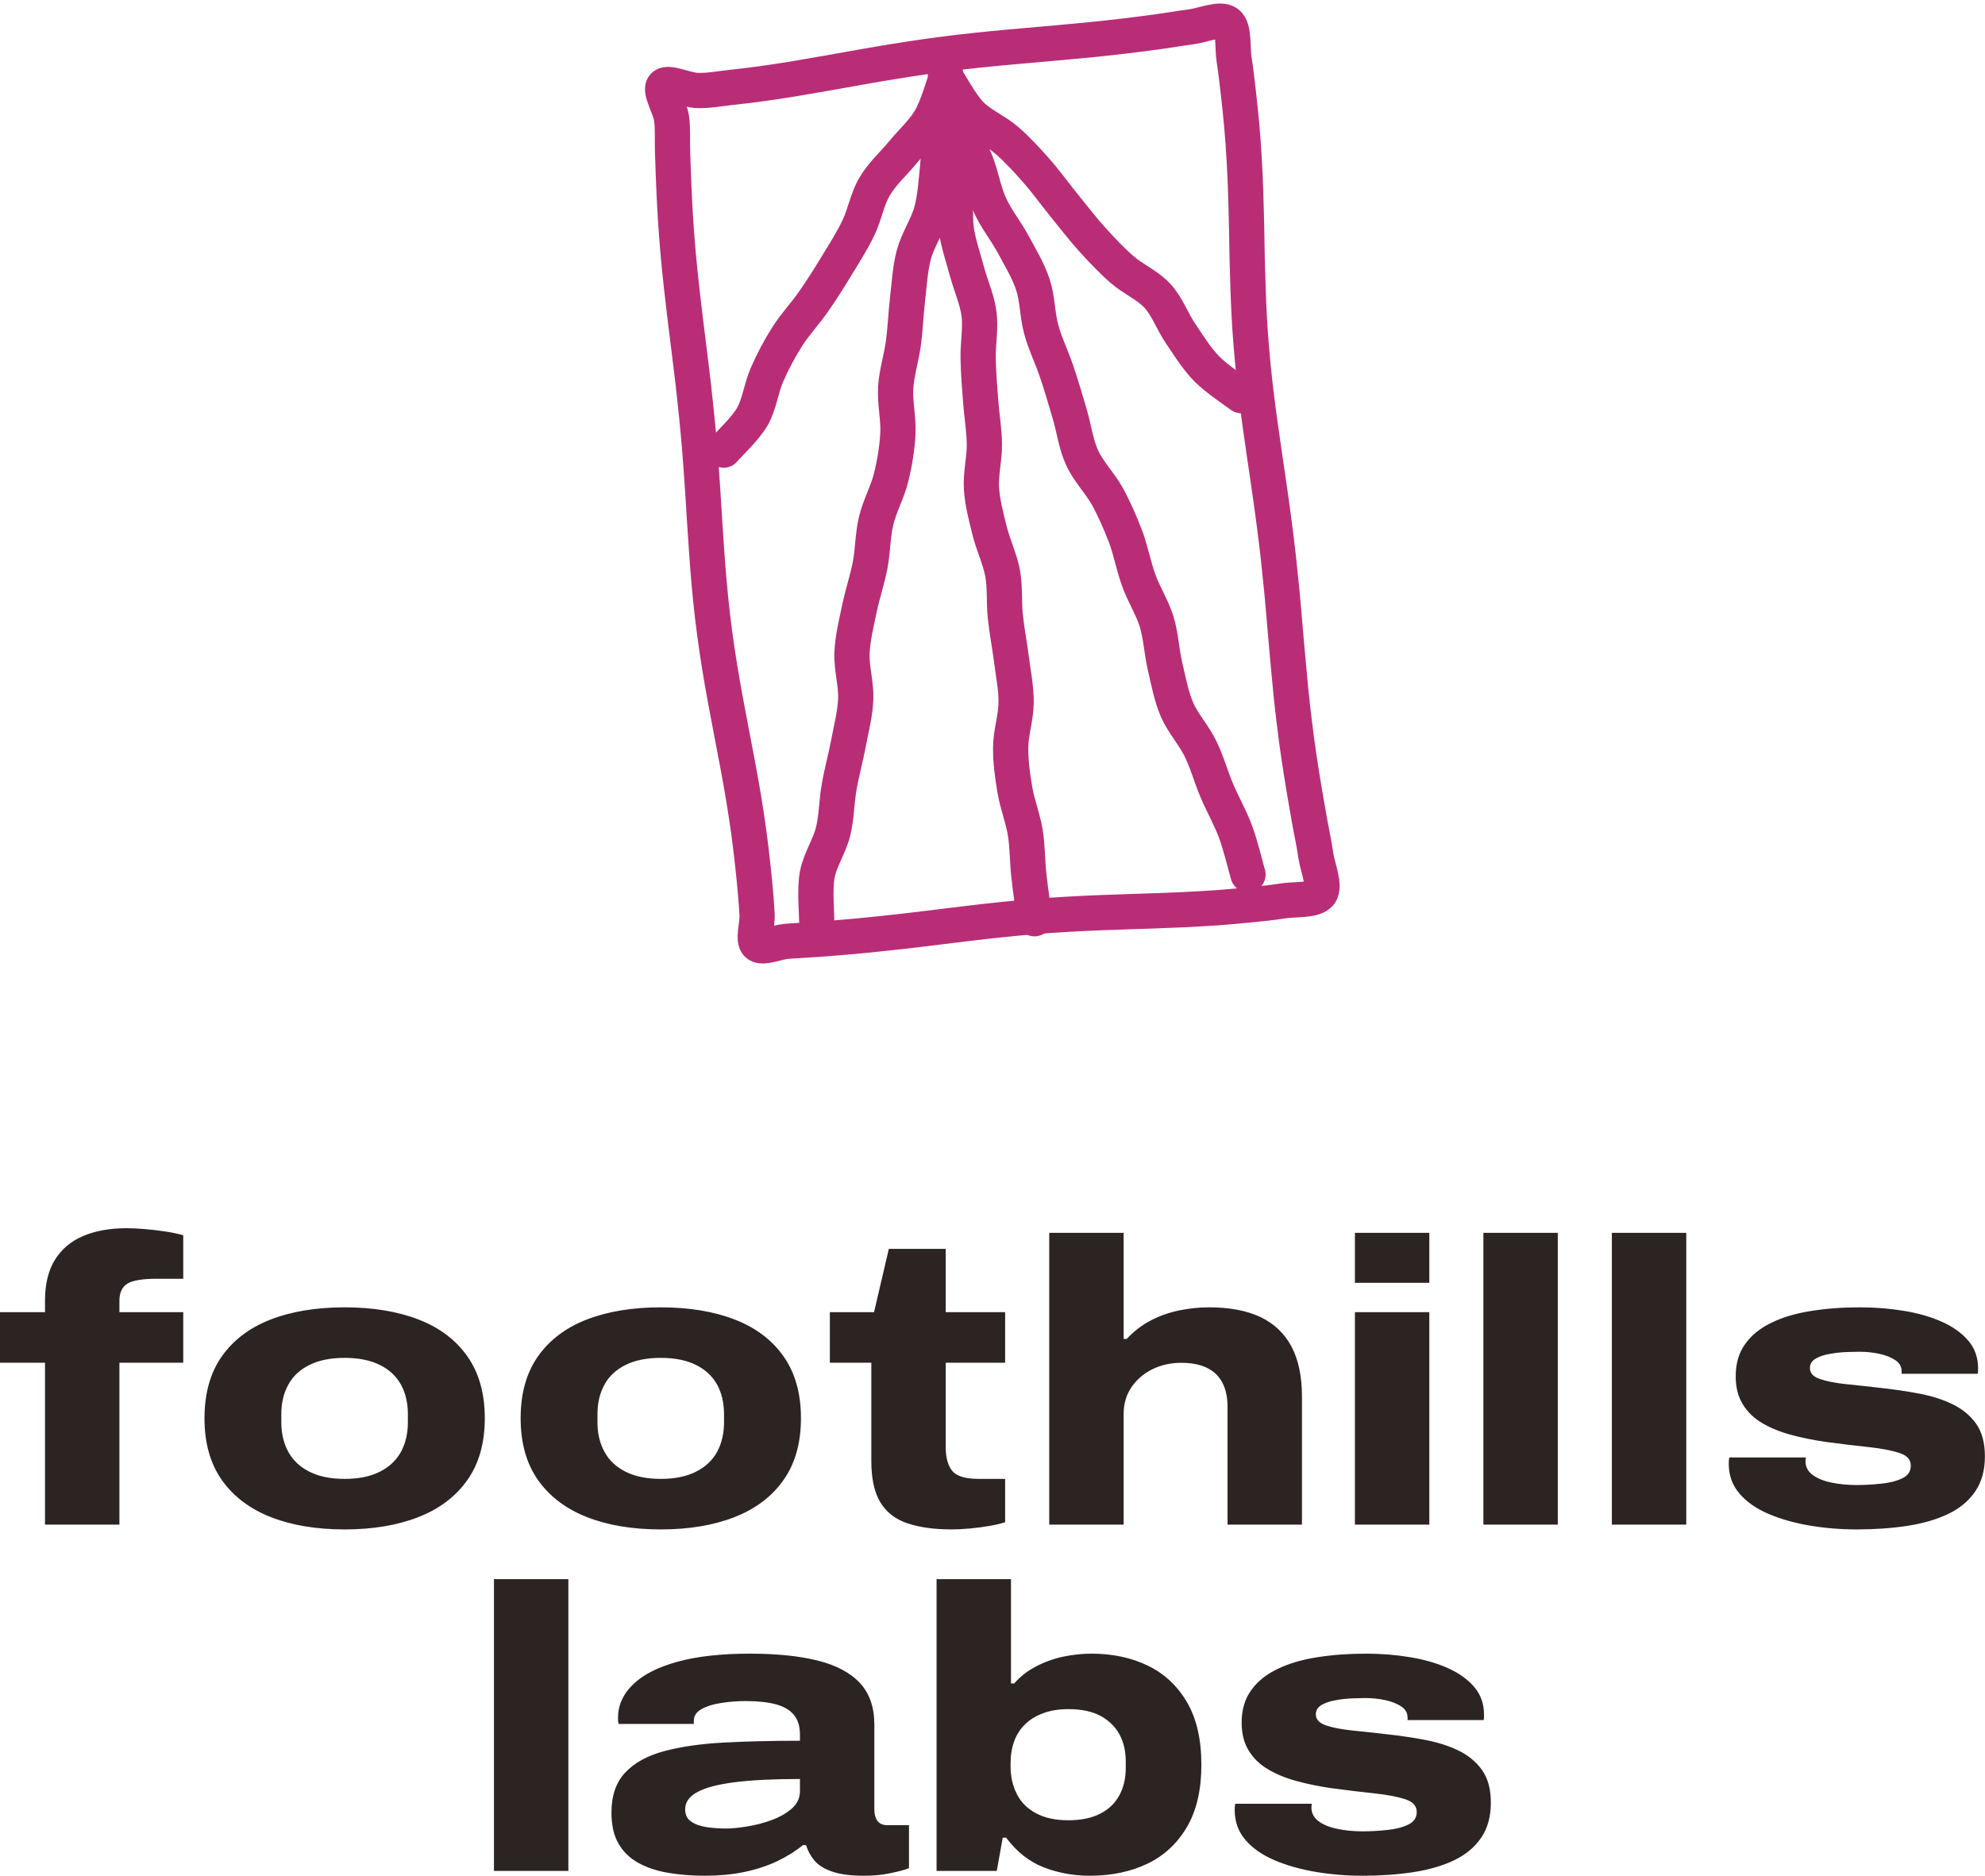
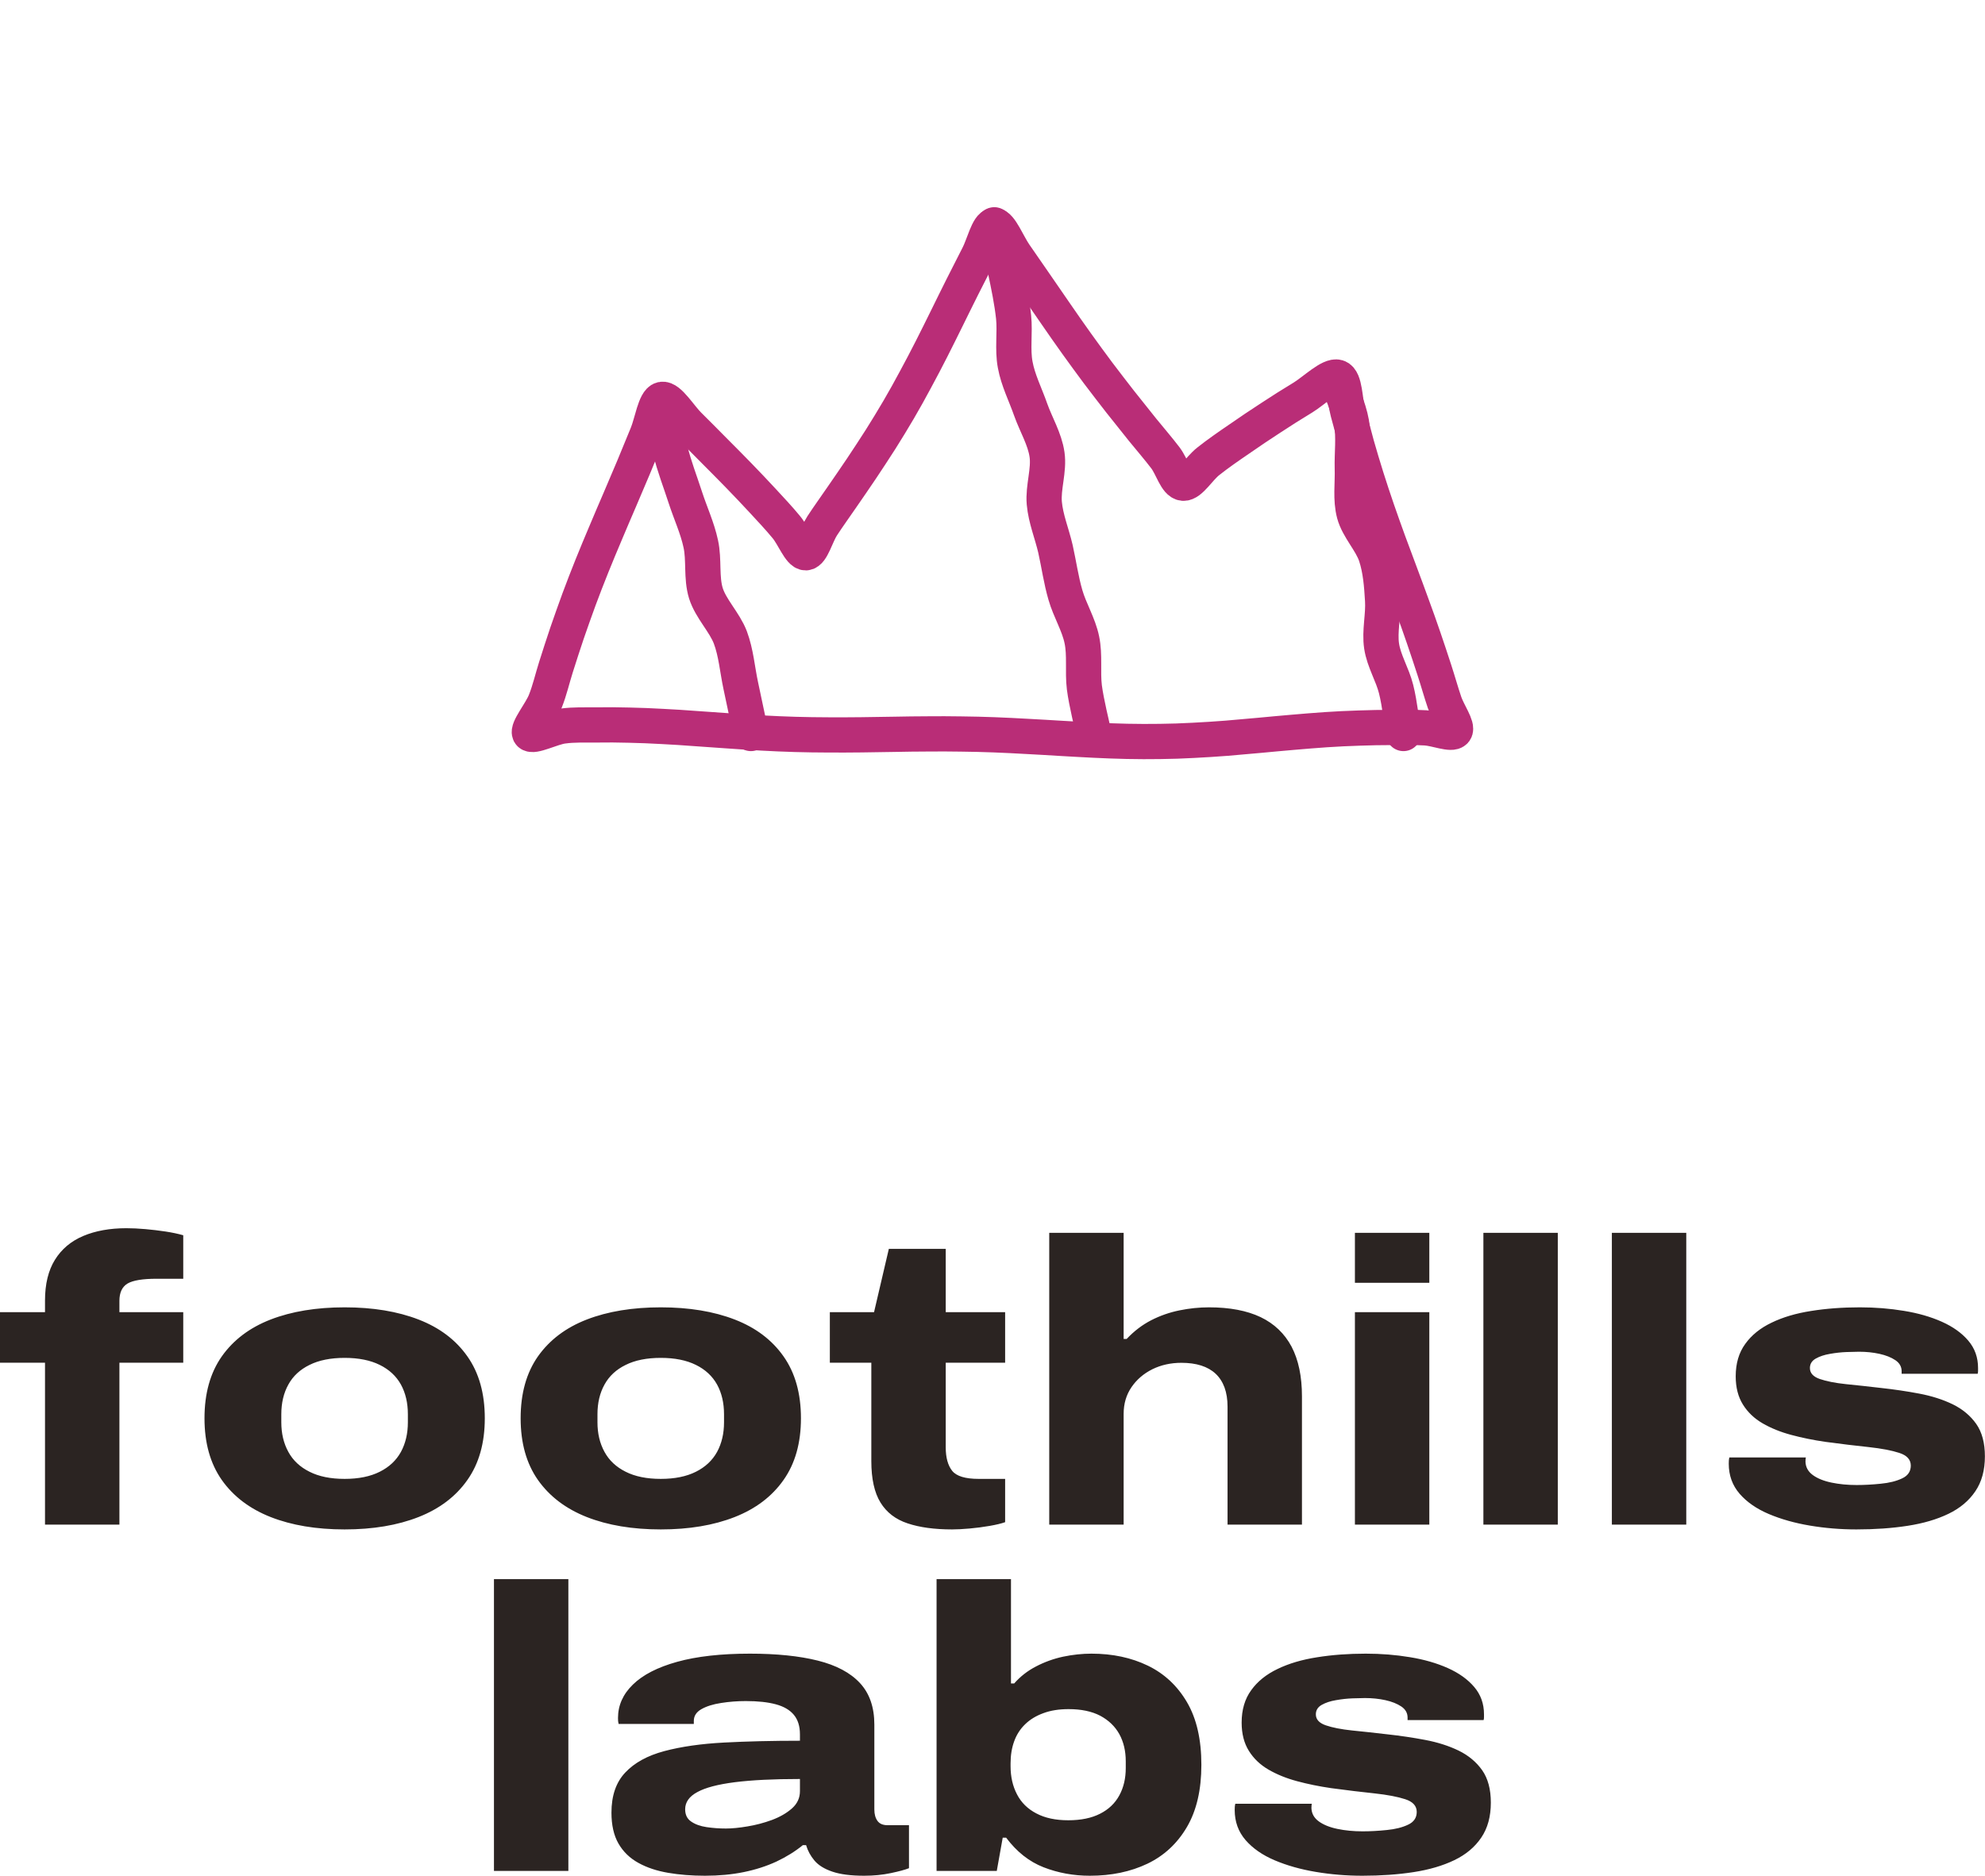
<svg xmlns="http://www.w3.org/2000/svg" viewBox="0 0 197.15 186.32" width="197.15" height="186.32" role="img" aria-label="Foothills Labs">
  <g transform="translate(50.57 0)">
    <g fill="none" stroke="#B92D77" stroke-width="3.5" stroke-linecap="round" stroke-linejoin="round">
-       <path d="M 15.34 8.53 C 15.77 8.06 17.59 8.96 18.7 8.99 C 19.8 9.02 20.89 8.81 21.98 8.69 C 23.07 8.58 24.16 8.44 25.25 8.29 C 26.34 8.14 27.42 7.97 28.51 7.79 C 29.59 7.61 30.68 7.42 31.76 7.23 C 32.85 7.04 33.93 6.84 35.01 6.65 C 36.09 6.46 37.18 6.27 38.26 6.1 C 39.35 5.92 40.44 5.76 41.52 5.6 C 42.61 5.45 43.7 5.31 44.79 5.18 C 45.88 5.05 46.97 4.94 48.07 4.83 C 49.16 4.72 50.25 4.63 51.35 4.53 C 52.44 4.43 53.53 4.34 54.63 4.24 C 55.72 4.14 56.81 4.04 57.91 3.93 C 59 3.82 60.09 3.7 61.18 3.57 C 62.27 3.44 63.36 3.3 64.45 3.15 C 65.54 3 66.56 2.82 67.71 2.67 C 68.86 2.53 70.62 1.75 71.33 2.29 C 72.05 2.83 71.81 4.75 72 5.9 C 72.18 7.05 72.29 8.09 72.42 9.19 C 72.55 10.28 72.66 11.38 72.76 12.48 C 72.86 13.58 72.94 14.69 73 15.79 C 73.07 16.89 73.11 18 73.15 19.11 C 73.19 20.21 73.21 21.32 73.24 22.43 C 73.26 23.53 73.28 24.64 73.3 25.75 C 73.33 26.86 73.36 27.97 73.4 29.07 C 73.44 30.18 73.49 31.28 73.56 32.39 C 73.63 33.49 73.72 34.59 73.82 35.69 C 73.92 36.79 74.04 37.89 74.17 38.98 C 74.3 40.08 74.45 41.18 74.6 42.27 C 74.75 43.37 74.91 44.46 75.07 45.55 C 75.23 46.65 75.4 47.74 75.55 48.83 C 75.71 49.93 75.86 51.02 76 52.12 C 76.14 53.21 76.28 54.31 76.4 55.41 C 76.52 56.5 76.63 57.6 76.74 58.7 C 76.85 59.8 76.94 60.9 77.03 62 C 77.13 63.1 77.22 64.2 77.32 65.3 C 77.42 66.4 77.52 67.5 77.63 68.6 C 77.74 69.7 77.86 70.8 78 71.89 C 78.13 72.99 78.28 74.08 78.44 75.18 C 78.6 76.27 78.78 77.37 78.96 78.45 C 79.14 79.55 79.34 80.64 79.53 81.73 C 79.73 82.82 79.95 83.82 80.12 84.99 C 80.29 86.17 81.09 88 80.54 88.75 C 79.99 89.5 78 89.3 76.83 89.49 C 75.67 89.68 74.66 89.77 73.56 89.88 C 72.47 89.99 71.38 90.09 70.28 90.17 C 69.19 90.25 68.09 90.3 66.99 90.36 C 65.89 90.41 64.79 90.45 63.69 90.49 C 62.59 90.53 61.49 90.55 60.39 90.6 C 59.29 90.64 58.19 90.67 57.09 90.73 C 56 90.78 54.9 90.85 53.8 90.92 C 52.71 91 51.61 91.09 50.52 91.19 C 49.43 91.29 48.34 91.41 47.24 91.53 C 46.15 91.65 45.06 91.79 43.97 91.92 C 42.88 92.05 41.79 92.19 40.7 92.32 C 39.61 92.45 38.52 92.58 37.43 92.69 C 36.34 92.81 35.25 92.92 34.15 93.02 C 33.06 93.12 31.97 93.2 30.87 93.29 C 29.77 93.37 28.62 93.42 27.58 93.5 C 26.55 93.59 25.15 94.25 24.66 93.8 C 24.16 93.36 24.68 91.88 24.62 90.83 C 24.57 89.78 24.46 88.62 24.36 87.52 C 24.25 86.43 24.14 85.33 24 84.23 C 23.87 83.14 23.72 82.04 23.55 80.95 C 23.39 79.86 23.2 78.76 23.01 77.67 C 22.82 76.58 22.61 75.5 22.4 74.41 C 22.2 73.32 21.98 72.23 21.78 71.14 C 21.57 70.05 21.37 68.96 21.18 67.87 C 20.99 66.78 20.81 65.69 20.65 64.6 C 20.49 63.5 20.34 62.41 20.21 61.31 C 20.08 60.22 19.97 59.12 19.87 58.02 C 19.77 56.92 19.69 55.81 19.61 54.71 C 19.53 53.61 19.46 52.51 19.39 51.4 C 19.32 50.3 19.26 49.2 19.18 48.09 C 19.1 46.99 19.03 45.89 18.94 44.79 C 18.85 43.69 18.75 42.59 18.64 41.49 C 18.53 40.39 18.41 39.29 18.29 38.2 C 18.16 37.1 18.02 36 17.89 34.91 C 17.76 33.81 17.61 32.71 17.48 31.62 C 17.35 30.52 17.22 29.42 17.1 28.33 C 16.98 27.23 16.87 26.13 16.77 25.03 C 16.68 23.93 16.59 22.83 16.52 21.73 C 16.45 20.62 16.4 19.52 16.35 18.41 C 16.3 17.31 16.27 16.2 16.23 15.09 C 16.19 13.99 16.28 12.87 16.13 11.77 C 15.98 10.68 14.91 8.99 15.34 8.53 Z" />
-       <path d="M 43.18 5.6 C 43.23 6.32 43.43 8.46 43.51 9.89 C 43.59 11.33 43.54 12.78 43.67 14.21 C 43.81 15.64 44.18 17.04 44.3 18.47 C 44.42 19.9 44.22 21.37 44.41 22.79 C 44.61 24.21 45.11 25.61 45.48 27.01 C 45.86 28.41 46.49 29.79 46.67 31.21 C 46.85 32.64 46.55 34.11 46.58 35.55 C 46.6 37 46.72 38.43 46.83 39.86 C 46.93 41.29 47.19 42.71 47.2 44.15 C 47.21 45.59 46.82 47.08 46.91 48.51 C 47 49.95 47.38 51.35 47.73 52.76 C 48.08 54.16 48.75 55.54 49.01 56.95 C 49.27 58.37 49.13 59.83 49.28 61.25 C 49.43 62.68 49.71 64.1 49.89 65.52 C 50.07 66.95 50.37 68.36 50.35 69.8 C 50.34 71.25 49.83 72.75 49.81 74.19 C 49.79 75.64 49.99 77.06 50.23 78.48 C 50.47 79.9 51.03 81.28 51.26 82.7 C 51.49 84.12 51.46 85.56 51.62 86.99 C 51.77 88.42 52.09 90.55 52.18 91.26" />
-       <path d="M 43.4 7.74 C 43.14 8.42 42.55 10.58 41.83 11.82 C 41.11 13.06 39.98 14.06 39.06 15.18 C 38.13 16.3 37.01 17.3 36.29 18.54 C 35.56 19.78 35.32 21.31 34.7 22.6 C 34.08 23.91 33.3 25.12 32.56 26.34 C 31.81 27.57 31.05 28.79 30.22 29.97 C 29.4 31.15 28.39 32.22 27.62 33.43 C 26.85 34.64 26.18 35.91 25.6 37.24 C 25.02 38.57 24.86 40.14 24.15 41.39 C 23.43 42.63 21.78 44.15 21.31 44.71" />
-       <path d="M 43.4 7.74 C 43.81 8.34 44.84 10.33 45.84 11.36 C 46.84 12.39 48.31 12.98 49.4 13.92 C 50.5 14.87 51.46 15.93 52.41 17.01 C 53.36 18.09 54.2 19.27 55.1 20.38 C 56.01 21.5 56.89 22.65 57.85 23.72 C 58.81 24.78 59.79 25.83 60.88 26.78 C 61.97 27.73 63.42 28.33 64.39 29.39 C 65.36 30.45 65.87 31.93 66.69 33.14 C 67.5 34.34 68.27 35.59 69.27 36.62 C 70.28 37.65 72.13 38.86 72.71 39.3" />
-       <path d="M 43.4 7.74 C 43.31 8.48 42.98 10.68 42.83 12.16 C 42.69 13.64 42.7 15.14 42.55 16.62 C 42.4 18.1 42.32 19.59 41.93 21.03 C 41.53 22.47 40.59 23.83 40.2 25.27 C 39.81 26.71 39.75 28.21 39.57 29.68 C 39.4 31.16 39.35 32.65 39.15 34.12 C 38.95 35.59 38.48 37.02 38.39 38.51 C 38.3 40 38.68 41.56 38.61 43.05 C 38.53 44.54 38.29 46 37.93 47.45 C 37.57 48.9 36.79 50.28 36.45 51.73 C 36.1 53.18 36.13 54.68 35.85 56.14 C 35.57 57.6 35.08 59.03 34.78 60.48 C 34.48 61.94 34.11 63.39 34.05 64.88 C 33.99 66.37 34.48 67.95 34.42 69.44 C 34.36 70.93 33.97 72.38 33.7 73.83 C 33.42 75.29 33.02 76.73 32.77 78.2 C 32.51 79.66 32.53 81.17 32.17 82.61 C 31.81 84.06 30.87 85.42 30.6 86.88 C 30.33 88.34 30.55 90.62 30.54 91.37" />
-       <path d="M 43.4 7.74 C 43.59 8.46 44 10.69 44.49 12.09 C 44.99 13.49 45.82 14.76 46.37 16.14 C 46.91 17.52 47.13 19.03 47.75 20.38 C 48.36 21.74 49.35 22.95 50.06 24.27 C 50.77 25.59 51.56 26.88 52.02 28.29 C 52.49 29.7 52.45 31.3 52.85 32.74 C 53.24 34.18 53.91 35.51 54.38 36.92 C 54.86 38.32 55.27 39.76 55.69 41.18 C 56.11 42.61 56.29 44.13 56.91 45.48 C 57.53 46.84 58.68 47.99 59.41 49.3 C 60.13 50.62 60.72 51.98 61.25 53.37 C 61.76 54.76 62.02 56.25 62.53 57.64 C 63.03 59.04 63.86 60.31 64.3 61.73 C 64.74 63.16 64.8 64.72 65.14 66.18 C 65.48 67.64 65.75 69.12 66.33 70.49 C 66.92 71.85 68.01 73.03 68.66 74.37 C 69.32 75.71 69.7 77.15 70.28 78.52 C 70.86 79.89 71.61 81.19 72.13 82.58 C 72.65 83.97 73.17 86.16 73.38 86.87" />
+       <path d="M 2.04 72.86 C 1.75 72.45 3.16 70.76 3.59 69.66 C 4.03 68.56 4.29 67.39 4.65 66.26 C 5.01 65.13 5.37 64 5.75 62.88 C 6.14 61.76 6.53 60.64 6.94 59.53 C 7.35 58.42 7.78 57.32 8.22 56.22 C 8.66 55.12 9.12 54.03 9.58 52.94 C 10.03 51.85 10.51 50.76 10.97 49.68 C 11.43 48.59 11.9 47.5 12.36 46.41 C 12.82 45.32 13.24 44.25 13.71 43.13 C 14.18 42 14.49 39.82 15.17 39.67 C 15.87 39.52 16.99 41.4 17.85 42.24 C 18.7 43.08 19.5 43.89 20.32 44.72 C 21.14 45.55 21.97 46.37 22.78 47.21 C 23.59 48.05 24.4 48.89 25.19 49.75 C 25.98 50.6 26.81 51.49 27.52 52.35 C 28.24 53.21 28.87 54.93 29.46 54.91 C 30.06 54.89 30.49 53.15 31.09 52.23 C 31.69 51.31 32.4 50.33 33.05 49.38 C 33.7 48.43 34.36 47.49 35 46.53 C 35.64 45.57 36.27 44.61 36.89 43.64 C 37.5 42.67 38.1 41.69 38.68 40.7 C 39.26 39.71 39.82 38.7 40.36 37.69 C 40.91 36.68 41.44 35.66 41.96 34.64 C 42.48 33.62 42.99 32.58 43.5 31.55 C 44.01 30.52 44.51 29.49 45.03 28.46 C 45.54 27.44 46.07 26.41 46.59 25.39 C 47.12 24.38 47.57 22.4 48.18 22.38 C 48.78 22.36 49.54 24.3 50.22 25.28 C 50.9 26.26 51.59 27.25 52.26 28.23 C 52.94 29.22 53.62 30.21 54.3 31.19 C 54.98 32.17 55.66 33.16 56.36 34.13 C 57.06 35.1 57.76 36.07 58.48 37.03 C 59.2 37.98 59.93 38.93 60.67 39.88 C 61.41 40.82 62.16 41.75 62.91 42.69 C 63.67 43.62 64.51 44.6 65.18 45.48 C 65.85 46.37 66.24 47.94 66.95 48 C 67.66 48.05 68.51 46.55 69.44 45.82 C 70.37 45.08 71.47 44.32 72.51 43.61 C 73.54 42.89 74.59 42.19 75.65 41.5 C 76.7 40.81 77.74 40.15 78.85 39.48 C 79.95 38.8 81.55 37.23 82.29 37.47 C 83.03 37.7 82.99 39.8 83.3 40.92 C 83.62 42.04 83.88 43.1 84.18 44.19 C 84.49 45.27 84.81 46.35 85.15 47.43 C 85.49 48.5 85.84 49.57 86.21 50.64 C 86.57 51.7 86.96 52.76 87.34 53.82 C 87.73 54.88 88.13 55.93 88.52 56.99 C 88.91 58.04 89.31 59.1 89.69 60.16 C 90.08 61.22 90.46 62.28 90.82 63.34 C 91.19 64.41 91.54 65.48 91.89 66.55 C 92.24 67.62 92.56 68.77 92.9 69.77 C 93.24 70.79 94.25 72.18 93.94 72.6 C 93.62 73.02 92.06 72.36 91.02 72.3 C 89.98 72.24 88.82 72.25 87.72 72.26 C 86.62 72.26 85.53 72.28 84.43 72.32 C 83.33 72.35 82.23 72.41 81.13 72.48 C 80.03 72.55 78.94 72.65 77.84 72.74 C 76.74 72.83 75.64 72.94 74.54 73.04 C 73.44 73.14 72.34 73.24 71.25 73.33 C 70.15 73.41 69.05 73.49 67.95 73.54 C 66.85 73.6 65.75 73.64 64.65 73.65 C 63.56 73.67 62.46 73.66 61.36 73.64 C 60.26 73.62 59.16 73.57 58.06 73.52 C 56.97 73.47 55.87 73.4 54.77 73.34 C 53.67 73.28 52.57 73.2 51.47 73.15 C 50.37 73.09 49.28 73.03 48.18 72.99 C 47.08 72.95 45.98 72.92 44.88 72.91 C 43.78 72.89 42.68 72.89 41.59 72.9 C 40.49 72.9 39.39 72.92 38.29 72.94 C 37.19 72.95 36.09 72.98 34.99 72.99 C 33.9 73 32.8 73.01 31.7 73 C 30.6 73 29.5 72.98 28.4 72.95 C 27.31 72.92 26.21 72.87 25.11 72.81 C 24.01 72.75 22.91 72.68 21.81 72.6 C 20.71 72.53 19.62 72.44 18.52 72.37 C 17.42 72.29 16.32 72.21 15.22 72.16 C 14.12 72.1 13.02 72.05 11.93 72.03 C 10.83 72 9.73 71.99 8.63 72.01 C 7.53 72.02 6.43 71.97 5.34 72.12 C 4.24 72.26 2.33 73.27 2.04 72.86 Z" />
+       <path d="M 15.22 39.91 C 15.35 40.71 15.63 43.16 16.01 44.74 C 16.39 46.32 16.99 47.84 17.49 49.39 C 17.99 50.94 18.69 52.43 19.03 54.02 C 19.38 55.61 19.06 57.37 19.54 58.93 C 20.03 60.48 21.39 61.8 21.97 63.32 C 22.54 64.85 22.66 66.5 23 68.09 C 23.34 69.68 23.84 72.07 24.01 72.86" />
+       <path d="M 48.18 22.33 C 48.36 23.09 48.97 25.36 49.29 26.88 C 49.61 28.41 49.93 29.94 50.1 31.49 C 50.26 33.05 49.97 34.7 50.26 36.23 C 50.54 37.77 51.28 39.21 51.8 40.7 C 52.33 42.19 53.2 43.61 53.42 45.15 C 53.65 46.7 53.01 48.41 53.15 49.98 C 53.29 51.54 53.91 53.01 54.26 54.53 C 54.6 56.05 54.81 57.6 55.25 59.11 C 55.68 60.61 56.57 62.03 56.88 63.56 C 57.2 65.08 56.94 66.72 57.13 68.28 C 57.33 69.83 57.91 72.1 58.06 72.86" />
+       <path d="M 82.23 37.71 C 82.47 38.42 83.41 40.52 83.66 41.99 C 83.92 43.46 83.7 45.02 83.74 46.52 C 83.79 48.03 83.54 49.59 83.93 51.04 C 84.32 52.48 85.6 53.76 86.08 55.18 C 86.55 56.61 86.66 58.11 86.75 59.61 C 86.85 61.1 86.43 62.7 86.65 64.17 C 86.87 65.65 87.73 67 88.09 68.45 C 88.46 69.9 88.7 72.13 88.82 72.86" />
    </g>
  </g>
  <g fill="#2B2422" transform="translate(-0.43 151.44)">
    <path d="M4.9 0V-16.08H0.43V-21.1H4.9V-22.25Q4.9 -24.72 5.89 -26.31Q6.88 -27.9 8.7 -28.67Q10.53 -29.44 12.98 -29.44Q13.85 -29.44 14.87 -29.35Q15.89 -29.26 16.88 -29.11Q17.86 -28.96 18.63 -28.74V-24.42H16Q13.9 -24.42 13.09 -23.94Q12.29 -23.45 12.29 -22.23V-21.1H18.63V-16.08H12.29V0Z M34.66 0.48Q30.44 0.48 27.31 -0.75Q24.19 -1.98 22.46 -4.43Q20.74 -6.88 20.74 -10.56Q20.74 -14.26 22.46 -16.71Q24.19 -19.16 27.31 -20.37Q30.44 -21.58 34.66 -21.58Q38.87 -21.58 42 -20.37Q45.13 -19.16 46.85 -16.71Q48.58 -14.26 48.58 -10.56Q48.58 -6.88 46.85 -4.43Q45.13 -1.98 42 -0.75Q38.87 0.48 34.66 0.48ZM34.66 -4.54Q36.74 -4.54 38.15 -5.25Q39.55 -5.95 40.25 -7.22Q40.94 -8.49 40.94 -10.16V-10.96Q40.94 -12.65 40.25 -13.91Q39.55 -15.17 38.15 -15.86Q36.74 -16.56 34.66 -16.56Q32.57 -16.56 31.17 -15.86Q29.76 -15.17 29.07 -13.91Q28.37 -12.65 28.37 -10.96V-10.16Q28.37 -8.49 29.07 -7.22Q29.76 -5.95 31.17 -5.25Q32.57 -4.54 34.66 -4.54Z M66.06 0.48Q61.84 0.48 58.71 -0.75Q55.59 -1.98 53.86 -4.43Q52.14 -6.88 52.14 -10.56Q52.14 -14.26 53.86 -16.71Q55.59 -19.16 58.71 -20.37Q61.84 -21.58 66.06 -21.58Q70.27 -21.58 73.4 -20.37Q76.53 -19.16 78.25 -16.71Q79.98 -14.26 79.98 -10.56Q79.98 -6.88 78.25 -4.43Q76.53 -1.98 73.4 -0.75Q70.27 0.48 66.06 0.48ZM66.06 -4.54Q68.14 -4.54 69.55 -5.25Q70.95 -5.95 71.65 -7.22Q72.34 -8.49 72.34 -10.16V-10.96Q72.34 -12.65 71.65 -13.91Q70.95 -15.17 69.55 -15.86Q68.14 -16.56 66.06 -16.56Q63.97 -16.56 62.57 -15.86Q61.16 -15.17 60.47 -13.91Q59.77 -12.65 59.77 -10.96V-10.16Q59.77 -8.49 60.47 -7.22Q61.16 -5.95 62.57 -5.25Q63.97 -4.54 66.06 -4.54Z M94.99 0.48Q92.37 0.48 90.58 -0.12Q88.79 -0.71 87.88 -2.19Q86.97 -3.67 86.97 -6.31V-16.08H82.85V-21.1H87.24L88.71 -27.39H94.36V-21.1H100.26V-16.08H94.36V-7.67Q94.36 -6.15 95 -5.34Q95.64 -4.54 97.63 -4.54H100.26V-0.24Q99.7 -0.04 98.72 0.13Q97.74 0.3 96.73 0.39Q95.72 0.48 94.99 0.48Z M104.64 0V-28.98H112.03V-18.44H112.33Q113.43 -19.61 114.77 -20.3Q116.1 -20.98 117.58 -21.28Q119.05 -21.58 120.51 -21.58Q123.58 -21.58 125.63 -20.61Q127.67 -19.63 128.71 -17.67Q129.74 -15.7 129.74 -12.74V0H122.35V-11.71Q122.35 -12.79 122.05 -13.62Q121.74 -14.45 121.16 -14.99Q120.58 -15.53 119.73 -15.8Q118.88 -16.07 117.77 -16.07Q116.18 -16.07 114.88 -15.43Q113.58 -14.78 112.81 -13.65Q112.03 -12.51 112.03 -11V0Z M135 -24.02V-28.98H142.39V-24.02ZM135 0V-21.1H142.39V0Z M147.76 0V-28.98H155.15V0Z M160.52 0V-28.98H167.91V0Z M184.81 0.48Q182.45 0.48 180.19 0.1Q177.93 -0.28 176.11 -1.05Q174.29 -1.82 173.21 -3.06Q172.13 -4.31 172.13 -6.05Q172.13 -6.21 172.14 -6.36Q172.15 -6.51 172.19 -6.67H179.79Q179.76 -6.56 179.76 -6.45Q179.75 -6.34 179.75 -6.26Q179.77 -5.44 180.48 -4.92Q181.18 -4.41 182.34 -4.17Q183.49 -3.93 184.83 -3.93Q185.98 -3.93 187.23 -4.06Q188.49 -4.18 189.35 -4.59Q190.21 -4.99 190.21 -5.86Q190.21 -6.75 189.07 -7.12Q187.94 -7.49 186.02 -7.7Q184.1 -7.9 181.72 -8.22Q179.93 -8.48 178.33 -8.91Q176.73 -9.34 175.49 -10.06Q174.25 -10.78 173.54 -11.92Q172.82 -13.07 172.82 -14.73Q172.82 -16.65 173.77 -17.95Q174.71 -19.26 176.39 -20.06Q178.06 -20.87 180.31 -21.22Q182.55 -21.58 185.15 -21.58Q187.43 -21.58 189.53 -21.23Q191.63 -20.89 193.29 -20.15Q194.95 -19.41 195.92 -18.27Q196.89 -17.13 196.89 -15.56Q196.89 -15.42 196.89 -15.26Q196.89 -15.09 196.85 -14.98H189.3V-15.23Q189.3 -15.91 188.68 -16.33Q188.05 -16.75 187.1 -16.96Q186.14 -17.17 185.07 -17.17Q184.65 -17.17 183.84 -17.14Q183.03 -17.11 182.19 -16.96Q181.35 -16.82 180.77 -16.49Q180.19 -16.16 180.19 -15.55Q180.19 -14.8 181.18 -14.46Q182.17 -14.12 183.78 -13.95Q185.39 -13.79 187.27 -13.57Q189.2 -13.36 191.05 -13.01Q192.9 -12.66 194.37 -11.95Q195.84 -11.23 196.71 -10Q197.57 -8.77 197.57 -6.78Q197.57 -4.71 196.62 -3.31Q195.67 -1.9 193.95 -1.07Q192.23 -0.24 189.9 0.12Q187.57 0.48 184.81 0.48Z" />
  </g>
  <g fill="#2B2422" transform="translate(46.46 185.84)">
    <path d="M2.6 0V-28.98H9.99V0Z M23.56 0.48Q21.59 0.48 19.9 0.19Q18.2 -0.1 16.94 -0.8Q15.67 -1.5 14.97 -2.71Q14.27 -3.92 14.27 -5.79Q14.27 -8.32 15.64 -9.77Q17.01 -11.23 19.52 -11.9Q22.04 -12.57 25.46 -12.75Q28.88 -12.93 32.99 -12.93V-13.57Q32.99 -14.78 32.38 -15.51Q31.78 -16.23 30.59 -16.55Q29.41 -16.87 27.62 -16.87Q26.35 -16.87 25.16 -16.68Q23.97 -16.5 23.21 -16.07Q22.45 -15.64 22.45 -14.9V-14.6H14.98Q14.94 -14.76 14.93 -14.88Q14.92 -15.01 14.92 -15.19Q14.92 -17.07 16.4 -18.51Q17.88 -19.96 20.8 -20.77Q23.72 -21.58 28.02 -21.58Q32 -21.58 34.76 -20.89Q37.52 -20.2 38.95 -18.66Q40.38 -17.12 40.38 -14.53V-6.1Q40.38 -5.4 40.69 -4.97Q41 -4.54 41.69 -4.54H43.82V-0.27Q43.25 -0.04 42.01 0.22Q40.78 0.48 39.37 0.48Q37.39 0.48 36.2 0.07Q35.02 -0.33 34.43 -1.03Q33.85 -1.72 33.6 -2.56H33.28Q32.14 -1.63 30.66 -0.93Q29.17 -0.24 27.4 0.12Q25.63 0.48 23.56 0.48ZM25.64 -4.21Q26.55 -4.21 27.78 -4.42Q29.01 -4.62 30.21 -5.06Q31.41 -5.51 32.2 -6.21Q32.99 -6.91 32.99 -7.92V-9.13Q29.05 -9.13 26.52 -8.81Q24 -8.49 22.8 -7.83Q21.59 -7.18 21.59 -6.12Q21.59 -5.3 22.19 -4.9Q22.78 -4.49 23.71 -4.35Q24.65 -4.21 25.64 -4.21Z M61.78 0.48Q59.35 0.48 57.19 -0.36Q55.04 -1.2 53.47 -3.3H53.13L52.54 0H46.56V-28.98H53.95V-18.62H54.27Q55.18 -19.66 56.44 -20.31Q57.7 -20.97 59.13 -21.28Q60.57 -21.58 61.94 -21.58Q65.08 -21.58 67.54 -20.39Q70 -19.2 71.43 -16.76Q72.86 -14.32 72.86 -10.54Q72.86 -6.8 71.42 -4.35Q69.98 -1.9 67.49 -0.71Q64.99 0.48 61.78 0.48ZM59.64 -5.03Q61.53 -5.03 62.8 -5.68Q64.07 -6.32 64.71 -7.5Q65.35 -8.67 65.35 -10.22V-10.88Q65.35 -12.43 64.71 -13.59Q64.07 -14.74 62.82 -15.41Q61.56 -16.07 59.67 -16.07Q58.24 -16.07 57.17 -15.67Q56.09 -15.28 55.36 -14.57Q54.63 -13.87 54.27 -12.88Q53.91 -11.9 53.91 -10.68V-10.4Q53.91 -8.82 54.55 -7.6Q55.18 -6.38 56.47 -5.71Q57.75 -5.03 59.64 -5.03Z M88.85 0.48Q86.49 0.48 84.23 0.1Q81.97 -0.28 80.15 -1.05Q78.33 -1.82 77.25 -3.06Q76.17 -4.31 76.17 -6.05Q76.17 -6.21 76.18 -6.36Q76.19 -6.51 76.23 -6.67H83.83Q83.8 -6.56 83.8 -6.45Q83.79 -6.34 83.79 -6.26Q83.81 -5.44 84.52 -4.92Q85.22 -4.41 86.38 -4.17Q87.53 -3.93 88.87 -3.93Q90.02 -3.93 91.27 -4.06Q92.53 -4.18 93.39 -4.59Q94.25 -4.99 94.25 -5.86Q94.25 -6.75 93.11 -7.12Q91.98 -7.49 90.06 -7.7Q88.14 -7.9 85.76 -8.22Q83.97 -8.48 82.37 -8.91Q80.77 -9.34 79.53 -10.06Q78.29 -10.78 77.58 -11.92Q76.86 -13.07 76.86 -14.73Q76.86 -16.65 77.81 -17.95Q78.75 -19.26 80.43 -20.06Q82.1 -20.87 84.35 -21.22Q86.59 -21.58 89.19 -21.58Q91.47 -21.58 93.57 -21.23Q95.67 -20.89 97.33 -20.15Q98.99 -19.41 99.96 -18.27Q100.93 -17.13 100.93 -15.56Q100.93 -15.42 100.93 -15.26Q100.93 -15.09 100.89 -14.98H93.34V-15.23Q93.34 -15.91 92.72 -16.33Q92.09 -16.75 91.14 -16.96Q90.18 -17.17 89.11 -17.17Q88.69 -17.17 87.88 -17.14Q87.07 -17.11 86.23 -16.96Q85.39 -16.82 84.81 -16.49Q84.23 -16.16 84.23 -15.55Q84.23 -14.8 85.22 -14.46Q86.21 -14.12 87.82 -13.95Q89.43 -13.79 91.31 -13.57Q93.24 -13.36 95.09 -13.01Q96.94 -12.66 98.41 -11.95Q99.88 -11.23 100.75 -10Q101.61 -8.77 101.61 -6.78Q101.61 -4.71 100.66 -3.31Q99.71 -1.9 97.99 -1.07Q96.27 -0.24 93.94 0.12Q91.61 0.48 88.85 0.48Z" />
  </g>
</svg>
